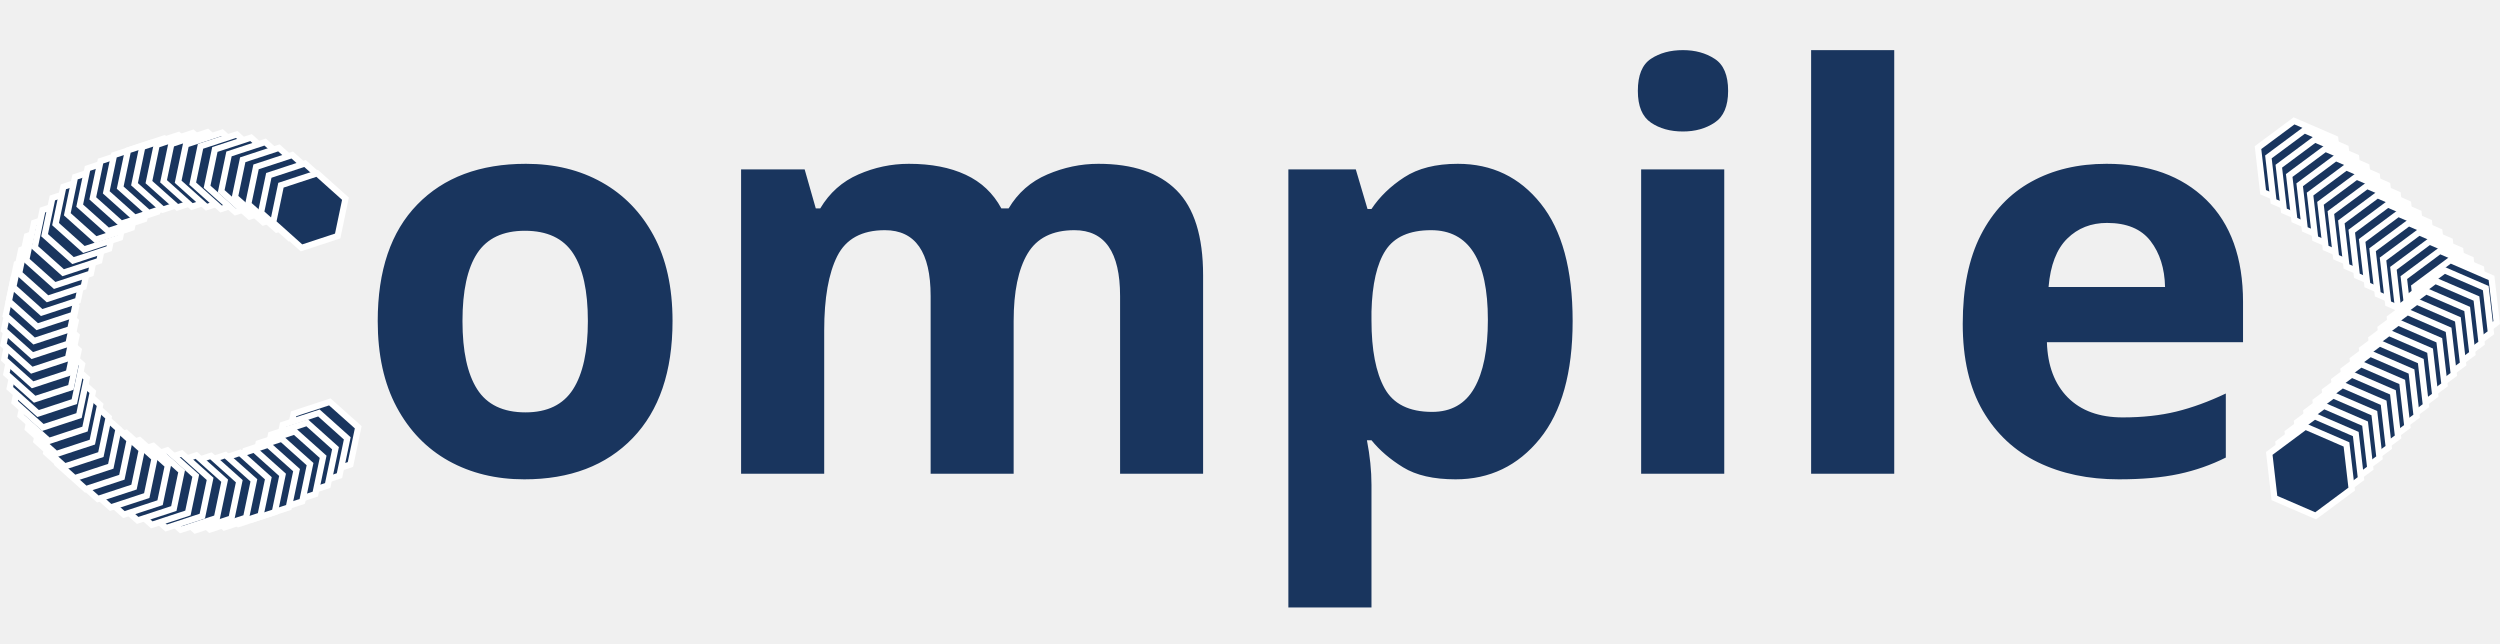
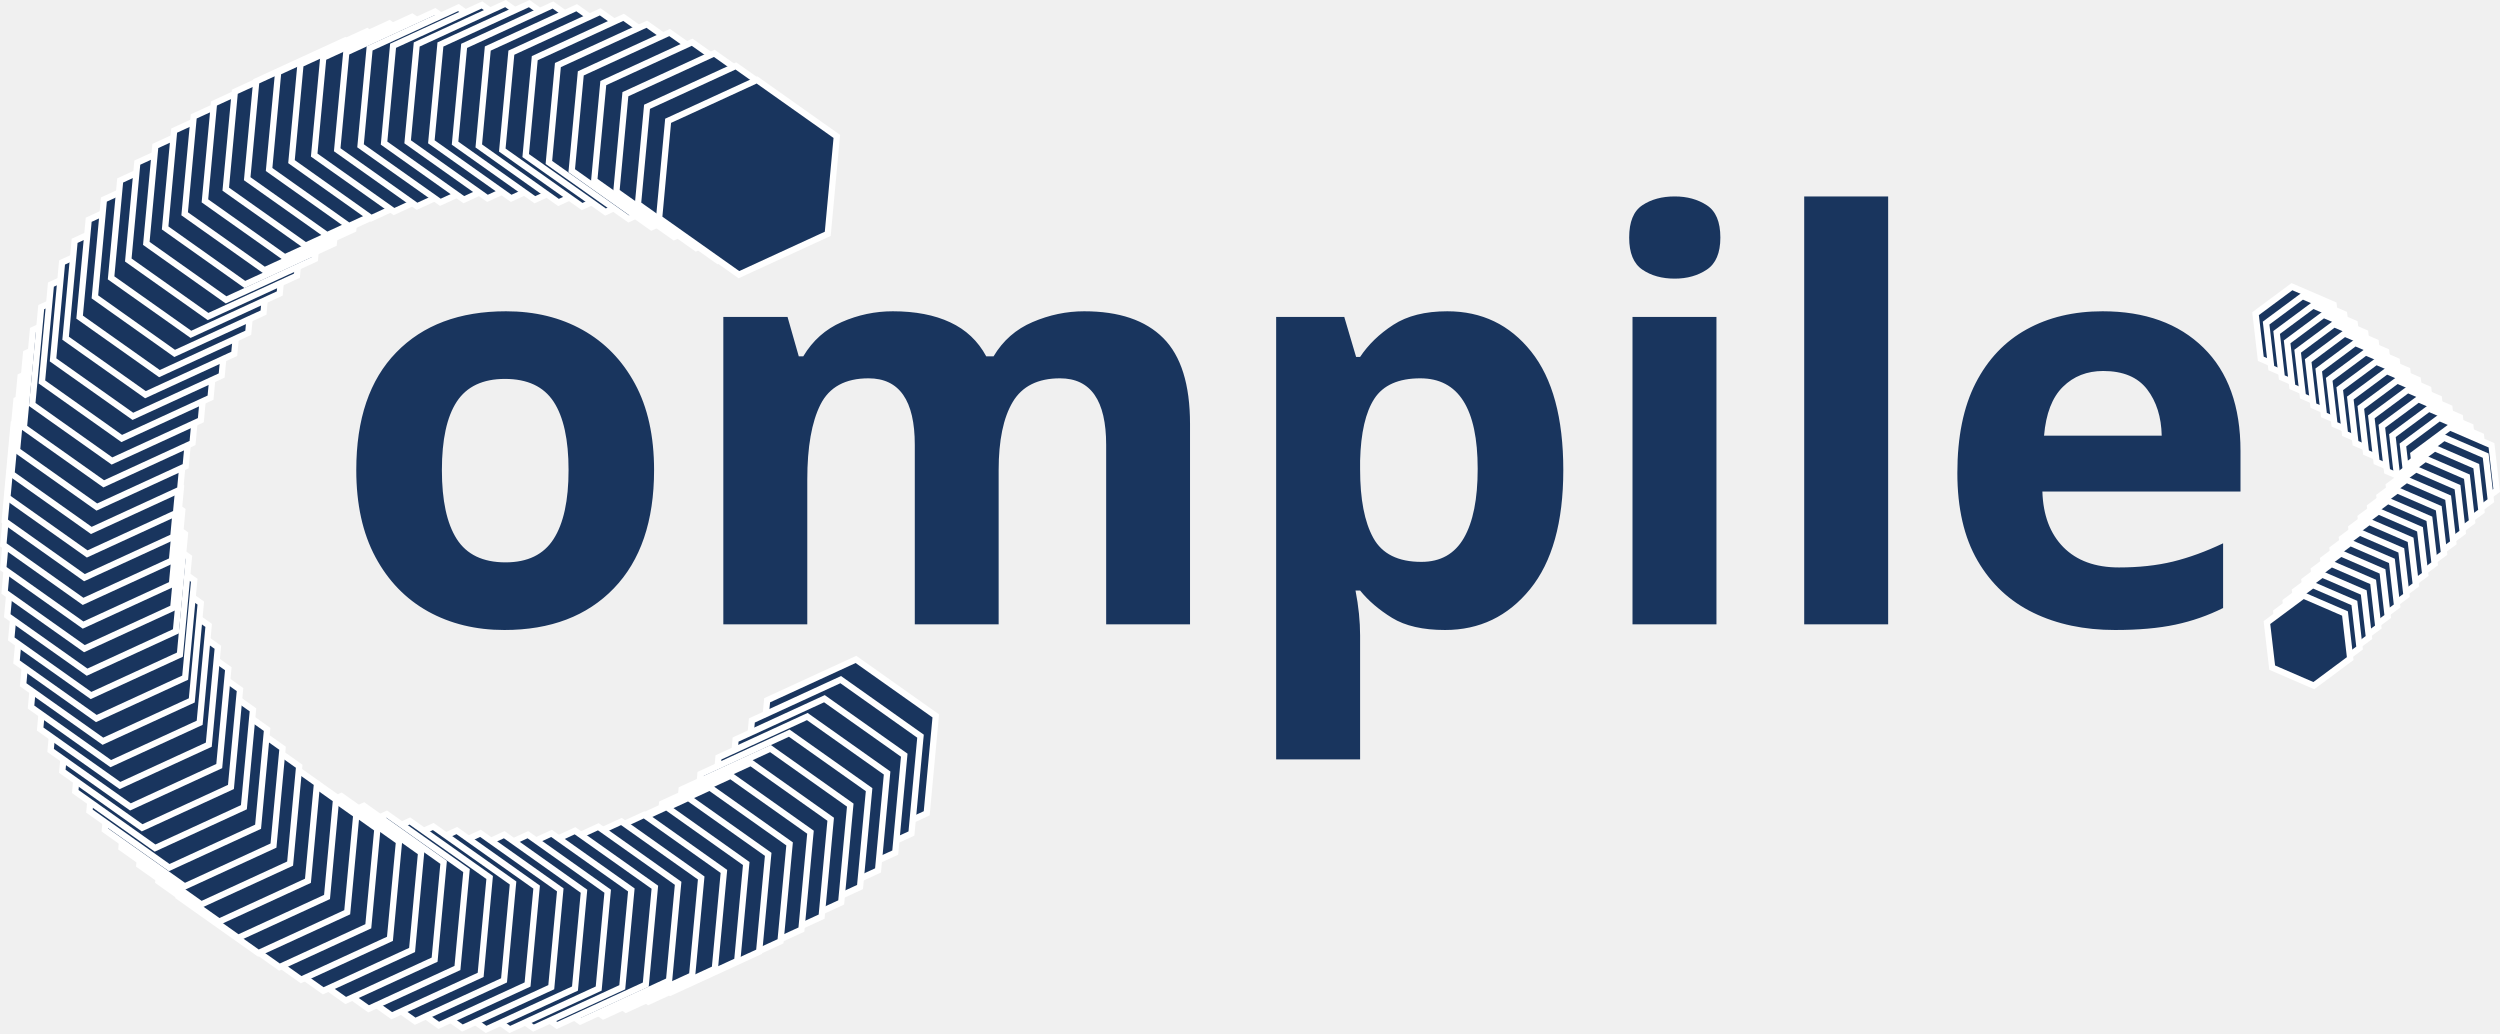
- <svg xmlns="http://www.w3.org/2000/svg" id="Layer_2" data-name="Layer 2" viewBox="0 0 403.72 103.9">
+ <svg xmlns="http://www.w3.org/2000/svg" id="Layer_2" data-name="Layer 2" viewBox="0 0 399.67 165.15">
  <defs>
    <style>
      .cls-1 {
        font-family: Fraunces-SemiBold, Fraunces;
        font-size: 90px;
        font-variation-settings: 'opsz' 9, 'wght' 600, 'SOFT' 0, 'WONK' 1;
        font-weight: 600;
      }

      .cls-1, .cls-2 {
        fill: #19355e;
      }

      .cls-2 {
        stroke: #fff;
        stroke-miterlimit: 10;
      }
    </style>
  </defs>
  <g id="Layer_2-2" data-name="Layer 2">
    <g>
      <g>
-         <polygon class="cls-2" points="57.85 69 53.26 64.9 47.42 66.82 46.16 72.83 50.75 76.93 56.59 75.01 57.85 69" />
-         <polygon class="cls-2" points="56.08 70.79 51.5 66.69 45.65 68.61 44.4 74.63 48.98 78.73 54.82 76.81 56.08 70.79" />
-         <polygon class="cls-2" points="54.18 72.38 49.6 68.28 43.76 70.2 42.5 76.22 47.08 80.32 52.92 78.4 54.18 72.38" />
-         <polygon class="cls-2" points="52.18 73.77 47.59 69.67 41.75 71.59 40.49 77.61 45.08 81.71 50.92 79.79 52.18 73.77" />
-         <polygon class="cls-2" points="50.07 74.95 45.49 70.85 39.65 72.77 38.39 78.78 42.97 82.88 48.81 80.97 50.07 74.95" />
-         <polygon class="cls-2" points="47.89 75.92 43.3 71.82 37.46 73.74 36.2 79.76 40.79 83.85 46.63 81.94 47.89 75.92" />
-         <polygon class="cls-2" points="45.63 76.68 41.05 72.58 35.21 74.5 33.95 80.52 38.53 84.62 44.38 82.7 45.63 76.68" />
-         <polygon class="cls-2" points="43.33 77.23 38.75 73.13 32.91 75.05 31.65 81.07 36.23 85.17 42.07 83.25 43.33 77.23" />
-         <polygon class="cls-2" points="41 77.57 36.41 73.48 30.57 75.39 29.31 81.41 33.9 85.51 39.74 83.59 41 77.57" />
-         <polygon class="cls-2" points="38.64 77.71 34.06 73.61 28.22 75.53 26.96 81.54 31.54 85.64 37.38 83.72 38.64 77.71" />
-         <polygon class="cls-2" points="36.28 77.63 31.7 73.53 25.86 75.45 24.6 81.46 29.18 85.56 35.02 83.64 36.28 77.63" />
-         <polygon class="cls-2" points="33.93 77.33 29.35 73.23 23.51 75.15 22.25 81.17 26.83 85.27 32.67 83.35 33.93 77.33" />
-         <polygon class="cls-2" points="31.61 76.82 27.02 72.72 21.18 74.64 19.93 80.66 24.51 84.76 30.35 82.84 31.61 76.82" />
-         <polygon class="cls-2" points="29.33 76.1 24.74 72 18.9 73.92 17.65 79.94 22.23 84.04 28.07 82.12 29.33 76.1" />
-         <polygon class="cls-2" points="27.11 75.16 22.52 71.07 16.68 72.98 15.42 79 20.01 83.1 25.85 81.18 27.11 75.16" />
-         <polygon class="cls-2" points="24.96 74.01 20.37 69.91 14.53 71.83 13.27 77.85 17.86 81.95 23.7 80.03 24.96 74.01" />
-         <polygon class="cls-2" points="22.9 72.64 18.31 68.54 12.47 70.46 11.21 76.48 15.8 80.58 21.64 78.66 22.9 72.64" />
-         <polygon class="cls-2" points="20.94 71.05 16.36 66.95 10.52 68.87 9.26 74.89 13.84 78.99 19.68 77.07 20.94 71.05" />
-         <polygon class="cls-2" points="19.14 69.28 14.56 65.18 8.72 67.1 7.46 73.12 12.04 77.22 17.89 75.3 19.14 69.28" />
-         <polygon class="cls-2" points="17.55 67.39 12.97 63.29 7.13 65.21 5.87 71.23 10.45 75.33 16.29 73.41 17.55 67.39" />
-         <polygon class="cls-2" points="16.17 65.38 11.59 61.28 5.74 63.2 4.49 69.22 9.07 73.32 14.91 71.4 16.17 65.38" />
-         <polygon class="cls-2" points="14.99 63.28 10.41 59.18 4.57 61.1 3.31 67.11 7.89 71.21 13.73 69.29 14.99 63.28" />
-         <polygon class="cls-2" points="14.02 61.09 9.44 56.99 3.6 58.91 2.34 64.93 6.92 69.03 12.76 67.11 14.02 61.09" />
-         <polygon class="cls-2" points="13.26 58.84 8.67 54.74 2.83 56.66 1.57 62.68 6.16 66.78 12 64.86 13.26 58.84" />
-         <polygon class="cls-2" points="12.7 56.54 8.12 52.44 2.28 54.36 1.02 60.38 5.6 64.47 11.45 62.56 12.7 56.54" />
-         <polygon class="cls-2" points="12.36 54.2 7.78 50.1 1.94 52.02 .68 58.04 5.26 62.14 11.1 60.22 12.36 54.2" />
-         <polygon class="cls-2" points="12.23 51.84 7.65 47.75 1.81 49.66 .55 55.68 5.13 59.78 10.97 57.86 12.23 51.84" />
-         <polygon class="cls-2" points="12.31 49.48 7.73 45.38 1.89 47.3 .63 53.32 5.21 57.42 11.05 55.5 12.31 49.48" />
-         <polygon class="cls-2" points="12.61 47.13 8.02 43.04 2.18 44.95 .92 50.97 5.51 55.07 11.35 53.15 12.61 47.13" />
-         <polygon class="cls-2" points="13.11 44.81 8.53 40.71 2.69 42.63 1.43 48.65 6.01 52.75 11.85 50.83 13.11 44.81" />
-         <polygon class="cls-2" points="13.83 42.53 9.25 38.43 3.41 40.35 2.15 46.37 6.73 50.47 12.58 48.55 13.83 42.53" />
-         <polygon class="cls-2" points="14.77 40.31 10.19 36.21 4.35 38.13 3.09 44.15 7.67 48.25 13.51 46.33 14.77 40.31" />
-         <polygon class="cls-2" points="15.93 38.16 11.34 34.06 5.5 35.98 4.24 42 8.83 46.1 14.67 44.18 15.93 38.16" />
-         <polygon class="cls-2" points="17.3 36.1 12.71 32 6.87 33.92 5.61 39.94 10.2 44.04 16.04 42.12 17.3 36.1" />
-         <polygon class="cls-2" points="18.89 34.15 14.3 30.05 8.46 31.97 7.2 37.98 11.79 42.08 17.63 40.16 18.89 34.15" />
-         <polygon class="cls-2" points="20.65 32.35 16.07 28.25 10.23 30.17 8.97 36.19 13.55 40.29 19.39 38.37 20.65 32.35" />
-         <polygon class="cls-2" points="22.55 30.76 17.97 26.66 12.12 28.58 10.87 34.6 15.45 38.7 21.29 36.78 22.55 30.76" />
-         <polygon class="cls-2" points="24.56 29.37 19.97 25.27 14.13 27.19 12.87 33.21 17.46 37.31 23.3 35.39 24.56 29.37" />
-         <polygon class="cls-2" points="26.66 28.19 22.08 24.1 16.24 26.01 14.98 32.03 19.56 36.13 25.4 34.21 26.66 28.19" />
-         <polygon class="cls-2" points="28.85 27.22 24.26 23.13 18.42 25.04 17.16 31.06 21.75 35.16 27.59 33.24 28.85 27.22" />
-         <polygon class="cls-2" points="31.1 26.46 26.51 22.36 20.67 24.28 19.41 30.3 24 34.4 29.84 32.48 31.1 26.46" />
-         <polygon class="cls-2" points="33.4 25.91 28.82 21.81 22.98 23.73 21.72 29.75 26.3 33.85 32.14 31.93 33.4 25.91" />
-         <polygon class="cls-2" points="35.74 25.57 31.15 21.47 25.31 23.39 24.05 29.41 28.64 33.5 34.48 31.59 35.74 25.57" />
-         <polygon class="cls-2" points="38.09 25.44 33.51 21.34 27.67 23.26 26.41 29.27 30.99 33.37 36.83 31.45 38.09 25.44" />
-         <polygon class="cls-2" points="40.45 25.52 35.87 21.42 30.03 23.34 28.77 29.35 33.35 33.45 39.19 31.53 40.45 25.52" />
-         <polygon class="cls-2" points="42.8 25.81 38.22 21.71 32.38 23.63 31.12 29.65 35.7 33.75 41.54 31.83 42.8 25.81" />
-         <polygon class="cls-2" points="45.12 26.32 40.54 22.22 34.7 24.14 33.44 30.16 38.02 34.25 43.87 32.34 45.12 26.32" />
-         <polygon class="cls-2" points="47.4 27.04 42.82 22.94 36.98 24.86 35.72 30.88 40.3 34.98 46.15 33.06 47.4 27.04" />
-         <polygon class="cls-2" points="49.63 27.98 45.04 23.88 39.2 25.8 37.94 31.82 42.53 35.91 48.37 34 49.63 27.98" />
-         <polygon class="cls-2" points="51.77 29.13 47.19 25.03 41.35 26.95 40.09 32.97 44.68 37.07 50.52 35.15 51.77 29.13" />
-         <polygon class="cls-2" points="53.84 30.5 49.25 26.4 43.41 28.32 42.15 34.34 46.74 38.44 52.58 36.52 53.84 30.5" />
-         <polygon class="cls-2" points="55.79 32.09 51.21 27.99 45.37 29.91 44.11 35.93 48.69 40.03 54.53 38.11 55.79 32.09" />
+         <polygon class="cls-2" points="149.6 114.45 136.84 105.42 122.64 111.95 121.19 127.51 133.95 136.55 148.15 130.02 149.6 114.45" />
+         <polygon class="cls-2" points="147.16 117.69 134.4 108.65 120.2 115.18 118.75 130.75 131.51 139.78 145.71 133.25 147.16 117.69" />
+         <polygon class="cls-2" points="144.56 120.73 131.8 111.7 117.6 118.23 116.15 133.79 128.91 142.83 143.12 136.3 144.56 120.73" />
+         <polygon class="cls-2" points="141.82 123.58 129.06 114.55 114.86 121.08 113.41 136.64 126.17 145.68 140.37 139.15 141.82 123.58" />
+         <polygon class="cls-2" points="138.94 126.24 126.18 117.21 111.98 123.74 110.53 139.3 123.29 148.34 137.49 141.81 138.94 126.24" />
+         <polygon class="cls-2" points="135.93 128.71 123.17 119.67 108.97 126.2 107.52 141.77 120.28 150.8 134.48 144.27 135.93 128.71" />
+         <polygon class="cls-2" points="132.8 130.97 120.04 121.94 105.84 128.47 104.39 144.03 117.15 153.07 131.35 146.54 132.8 130.97" />
+         <polygon class="cls-2" points="129.57 133.04 116.81 124.01 102.6 130.54 101.16 146.1 113.92 155.14 128.12 148.61 129.57 133.04" />
+         <polygon class="cls-2" points="126.23 134.91 113.47 125.88 99.27 132.41 97.82 147.97 110.58 157.01 124.78 150.48 126.23 134.91" />
+         <polygon class="cls-2" points="122.81 136.58 110.05 127.55 95.85 134.08 94.4 149.64 107.16 158.68 121.36 152.15 122.81 136.58" />
+         <polygon class="cls-2" points="119.3 138.05 106.55 129.01 92.34 135.54 90.9 151.11 103.65 160.14 117.86 153.61 119.3 138.05" />
+         <polygon class="cls-2" points="115.73 139.31 102.97 130.27 88.77 136.8 87.32 152.37 100.08 161.4 114.28 154.87 115.73 139.31" />
+         <polygon class="cls-2" points="112.1 140.36 99.34 131.33 85.13 137.86 83.69 153.42 96.45 162.46 110.65 155.93 112.1 140.36" />
+         <polygon class="cls-2" points="108.41 141.21 95.65 132.17 81.45 138.7 80 154.27 92.76 163.3 106.96 156.77 108.41 141.21" />
+         <polygon class="cls-2" points="104.69 141.84 91.93 132.81 77.73 139.34 76.28 154.9 89.04 163.94 103.24 157.41 104.69 141.84" />
+         <polygon class="cls-2" points="100.93 142.27 88.17 133.23 73.97 139.76 72.52 155.33 85.28 164.36 99.48 157.83 100.93 142.27" />
+         <polygon class="cls-2" points="97.15 142.48 84.39 133.44 70.19 139.97 68.74 155.54 81.5 164.58 95.71 158.04 97.15 142.48" />
+         <polygon class="cls-2" points="93.36 142.48 80.61 133.44 66.4 139.97 64.96 155.54 77.71 164.57 91.92 158.04 93.36 142.48" />
+         <polygon class="cls-2" points="89.57 142.26 76.81 133.22 62.61 139.75 61.16 155.32 73.92 164.35 88.13 157.82 89.57 142.26" />
+         <polygon class="cls-2" points="85.79 141.82 73.03 132.78 58.83 139.31 57.38 154.88 70.14 163.92 84.34 157.39 85.79 141.82" />
+         <polygon class="cls-2" points="82.02 141.16 69.26 132.13 55.06 138.66 53.61 154.22 66.37 163.26 80.58 156.73 82.02 141.16" />
+         <polygon class="cls-2" points="78.28 140.28 65.52 131.25 51.32 137.78 49.87 153.34 62.63 162.38 76.84 155.85 78.28 140.28" />
+         <polygon class="cls-2" points="74.58 139.18 61.82 130.15 47.62 136.68 46.17 152.24 58.93 161.28 73.13 154.75 74.58 139.18" />
+         <polygon class="cls-2" points="70.92 137.86 58.17 128.82 43.96 135.35 42.52 150.92 55.27 159.95 69.48 153.42 70.92 137.86" />
+         <polygon class="cls-2" points="67.32 136.31 54.57 127.27 40.36 133.8 38.92 149.37 51.67 158.4 65.88 151.87 67.32 136.31" />
+         <polygon class="cls-2" points="63.79 134.53 51.03 125.49 36.83 132.02 35.38 147.59 48.14 156.62 62.34 150.09 63.79 134.53" />
+         <polygon class="cls-2" points="60.33 132.52 47.57 123.48 33.37 130.01 31.92 145.58 44.68 154.61 58.88 148.08 60.33 132.52" />
+         <polygon class="cls-2" points="56.96 130.27 44.2 121.24 30 127.77 28.55 143.34 41.31 152.37 55.51 145.84 56.96 130.27" />
+         <polygon class="cls-2" points="53.72 127.84 40.97 118.8 26.76 125.33 25.32 140.9 38.07 149.93 52.28 143.4 53.72 127.84" />
+         <polygon class="cls-2" points="50.68 125.24 37.92 116.2 23.72 122.73 22.27 138.3 35.03 147.34 49.23 140.81 50.68 125.24" />
+         <polygon class="cls-2" points="47.83 122.5 35.07 113.46 20.87 119.99 19.42 135.56 32.18 144.59 46.38 138.06 47.83 122.5" />
+         <polygon class="cls-2" points="45.17 119.62 32.41 110.58 18.21 117.11 16.76 132.68 29.52 141.71 43.72 135.18 45.17 119.62" />
+         <polygon class="cls-2" points="42.7 116.61 29.95 107.57 15.74 114.1 14.3 129.67 27.05 138.7 41.26 132.17 42.7 116.61" />
+         <polygon class="cls-2" points="40.44 113.48 27.68 104.44 13.48 110.97 12.03 126.54 24.79 135.58 38.99 129.05 40.44 113.48" />
+         <polygon class="cls-2" points="38.37 110.24 25.61 101.21 11.41 107.74 9.96 123.3 22.72 132.34 36.92 125.81 38.37 110.24" />
+         <polygon class="cls-2" points="36.5 106.91 23.74 97.87 9.54 104.4 8.09 119.97 20.85 129 35.05 122.47 36.5 106.91" />
+         <polygon class="cls-2" points="34.83 103.48 22.07 94.45 7.87 100.98 6.42 116.55 19.18 125.58 33.38 119.05 34.83 103.48" />
+         <polygon class="cls-2" points="33.36 99.98 20.61 90.95 6.4 97.48 4.96 113.04 17.71 122.08 31.92 115.55 33.36 99.98" />
+         <polygon class="cls-2" points="32.1 96.41 19.35 87.37 5.14 93.9 3.7 109.47 16.45 118.5 30.66 111.97 32.1 96.41" />
+         <polygon class="cls-2" points="31.05 92.77 18.29 83.74 4.09 90.27 2.64 105.83 15.4 114.87 29.6 108.34 31.05 92.77" />
+         <polygon class="cls-2" points="30.2 89.09 17.45 80.05 3.24 86.58 1.8 102.15 14.55 111.19 28.76 104.66 30.2 89.09" />
+         <polygon class="cls-2" points="29.57 85.36 16.81 76.33 2.61 82.86 1.16 98.43 13.92 107.46 28.12 100.93 29.57 85.36" />
+         <polygon class="cls-2" points="29.14 81.61 16.39 72.57 2.18 79.1 .74 94.67 13.49 103.7 27.7 97.17 29.14 81.61" />
+         <polygon class="cls-2" points="28.93 77.83 16.17 68.8 1.97 75.33 .52 90.89 13.28 99.93 27.49 93.4 28.93 77.83" />
+         <polygon class="cls-2" points="28.93 74.04 16.18 65.01 1.97 71.54 .53 87.1 13.28 96.14 27.49 89.61 28.93 74.04" />
+         <polygon class="cls-2" points="29.15 70.25 16.4 61.21 2.19 67.74 .75 83.31 13.5 92.35 27.71 85.82 29.15 70.25" />
+         <polygon class="cls-2" points="29.59 66.47 16.83 57.43 2.63 63.96 1.18 79.53 13.94 88.56 28.14 82.03 29.59 66.47" />
+         <polygon class="cls-2" points="30.25 62.7 17.49 53.66 3.29 60.19 1.84 75.76 14.6 84.8 28.8 78.27 30.25 62.7" />
+         <polygon class="cls-2" points="31.13 58.96 18.37 49.93 4.17 56.46 2.72 72.02 15.48 81.06 29.68 74.53 31.13 58.96" />
+         <polygon class="cls-2" points="32.23 55.26 19.47 46.22 5.27 52.75 3.82 68.32 16.58 77.35 30.78 70.82 32.23 55.26" />
+         <polygon class="cls-2" points="33.55 51.6 20.8 42.57 6.59 49.1 5.15 64.66 17.9 73.7 32.11 67.17 33.55 51.6" />
+         <polygon class="cls-2" points="35.11 48 22.35 38.97 8.14 45.5 6.7 61.06 19.46 70.1 33.66 63.57 35.11 48" />
+         <polygon class="cls-2" points="36.89 44.47 24.13 35.43 9.92 41.96 8.48 57.53 21.24 66.56 35.44 60.03 36.89 44.47" />
+         <polygon class="cls-2" points="38.9 41.01 26.14 31.97 11.93 38.5 10.49 54.07 23.25 63.1 37.45 56.57 38.9 41.01" />
+         <polygon class="cls-2" points="41.14 37.64 28.38 28.6 14.18 35.13 12.73 50.7 25.49 59.73 39.69 53.2 41.14 37.64" />
+         <polygon class="cls-2" points="43.57 34.4 30.82 25.37 16.61 31.9 15.17 47.46 27.92 56.5 42.13 49.97 43.57 34.4" />
+         <polygon class="cls-2" points="46.17 31.36 33.41 22.32 19.21 28.85 17.76 44.42 30.52 53.45 44.72 46.92 46.17 31.36" />
+         <polygon class="cls-2" points="48.91 28.51 36.16 19.47 21.95 26 20.51 41.57 33.26 50.6 47.47 44.07 48.91 28.51" />
+         <polygon class="cls-2" points="51.79 25.85 39.04 16.81 24.83 23.34 23.39 38.91 36.14 47.94 50.35 41.41 51.79 25.85" />
+         <polygon class="cls-2" points="54.8 23.38 42.05 14.35 27.84 20.88 26.4 36.44 39.15 45.48 53.36 38.95 54.8 23.38" />
+         <polygon class="cls-2" points="57.93 21.12 45.17 12.08 30.97 18.61 29.52 34.18 42.28 43.21 56.48 36.68 57.93 21.12" />
+         <polygon class="cls-2" points="61.17 19.05 48.41 10.01 34.21 16.54 32.76 32.11 45.52 41.14 59.72 34.61 61.17 19.05" />
+         <polygon class="cls-2" points="64.5 17.18 51.74 8.14 37.54 14.67 36.09 30.24 48.85 39.27 63.06 32.74 64.5 17.18" />
+         <polygon class="cls-2" points="67.93 15.51 55.17 6.47 40.97 13 39.52 28.57 52.28 37.6 66.48 31.07 67.93 15.51" />
+         <polygon class="cls-2" points="71.43 14.04 58.67 5.01 44.47 11.54 43.02 27.1 55.78 36.14 69.98 29.61 71.43 14.04" />
+         <polygon class="cls-2" points="75 12.78 62.25 3.75 48.04 10.28 46.6 25.84 59.35 34.88 73.56 28.35 75 12.78" />
+         <polygon class="cls-2" points="78.64 11.73 65.88 2.69 51.68 9.22 50.23 24.79 62.99 33.82 77.19 27.29 78.64 11.73" />
+         <polygon class="cls-2" points="82.32 10.88 69.56 1.85 55.36 8.38 53.91 23.94 66.67 32.98 80.87 26.45 82.32 10.88" />
+         <polygon class="cls-2" points="86.05 10.25 73.29 1.21 59.09 7.74 57.64 23.31 70.4 32.34 84.6 25.81 86.05 10.25" />
+         <polygon class="cls-2" points="89.8 9.82 77.05 .79 62.84 7.32 61.4 22.88 74.15 31.92 88.36 25.39 89.8 9.82" />
+         <polygon class="cls-2" points="93.58 9.61 80.82 .57 66.62 7.11 65.17 22.67 77.93 31.71 92.13 25.18 93.58 9.61" />
+         <polygon class="cls-2" points="97.37 9.61 84.61 .58 70.41 7.11 68.96 22.67 81.72 31.71 95.92 25.18 97.37 9.61" />
+         <polygon class="cls-2" points="101.16 9.83 88.4 .8 74.2 7.33 72.75 22.89 85.51 31.93 99.71 25.4 101.16 9.83" />
+         <polygon class="cls-2" points="104.94 10.27 92.19 1.23 77.98 7.76 76.54 23.33 89.29 32.37 103.5 25.84 104.94 10.27" />
+         <polygon class="cls-2" points="108.71 10.93 95.95 1.89 81.75 8.42 80.3 23.99 93.06 33.02 107.26 26.49 108.71 10.93" />
+         <polygon class="cls-2" points="112.45 11.81 99.69 2.77 85.49 9.3 84.04 24.87 96.8 33.9 111 27.37 112.45 11.81" />
+         <polygon class="cls-2" points="116.15 12.91 103.4 3.87 89.19 10.4 87.75 25.97 100.5 35 114.71 28.47 116.15 12.91" />
+         <polygon class="cls-2" points="119.81 14.23 107.05 5.2 92.85 11.73 91.4 27.29 104.16 36.33 118.36 29.8 119.81 14.23" />
+         <polygon class="cls-2" points="123.41 15.78 110.65 6.75 96.45 13.28 95 28.84 107.76 37.88 121.96 31.35 123.41 15.78" />
+         <polygon class="cls-2" points="126.94 17.56 114.19 8.53 99.98 15.06 98.54 30.62 111.29 39.66 125.5 33.13 126.94 17.56" />
+         <polygon class="cls-2" points="130.4 19.57 117.64 10.54 103.44 17.07 101.99 32.63 114.75 41.67 128.96 35.14 130.4 19.57" />
+         <polygon class="cls-2" points="133.78 21.81 121.02 12.78 106.81 19.31 105.37 34.88 118.13 43.91 132.33 37.38 133.78 21.81" />
      </g>
-       <text class="cls-1" transform="translate(56.95 76.5)">
+       <text class="cls-1" transform="translate(52.91 99.81)">
        <tspan x="0" y="0">ompile</tspan>
      </text>
      <g>
-         <polygon class="cls-2" points="365.47 31.04 372.13 33.92 377.95 29.6 377.11 22.4 370.46 19.52 364.64 23.84 365.47 31.04" />
-         <polygon class="cls-2" points="367.15 32.54 373.81 35.42 379.63 31.1 378.8 23.9 372.14 21.02 366.32 25.34 367.15 32.54" />
-         <polygon class="cls-2" points="368.83 34.04 375.49 36.92 381.31 32.6 380.48 25.39 373.82 22.51 368 26.84 368.83 34.04" />
-         <polygon class="cls-2" points="370.52 35.54 377.17 38.42 383 34.1 382.16 26.89 375.51 24.01 369.68 28.34 370.52 35.54" />
-         <polygon class="cls-2" points="372.2 37.04 378.86 39.92 384.68 35.6 383.84 28.39 377.19 25.51 371.37 29.84 372.2 37.04" />
-         <polygon class="cls-2" points="373.88 38.54 380.54 41.42 386.36 37.1 385.53 29.89 378.87 27.01 373.05 31.34 373.88 38.54" />
-         <polygon class="cls-2" points="375.57 40.04 382.22 42.92 388.04 38.59 387.21 31.39 380.55 28.51 374.73 32.83 375.57 40.04" />
-         <polygon class="cls-2" points="377.25 41.54 383.9 44.42 389.73 40.09 388.89 32.89 382.24 30.01 376.41 34.33 377.25 41.54" />
-         <polygon class="cls-2" points="378.93 43.04 385.59 45.92 391.41 41.59 390.57 34.39 383.92 31.51 378.1 35.83 378.93 43.04" />
-         <polygon class="cls-2" points="380.61 44.54 387.27 47.42 393.09 43.09 392.26 35.89 385.6 33.01 379.78 37.33 380.61 44.54" />
-         <polygon class="cls-2" points="382.3 46.04 388.95 48.92 394.77 44.59 393.94 37.39 387.28 34.51 381.46 38.83 382.3 46.04" />
-         <polygon class="cls-2" points="383.98 47.53 390.63 50.41 396.46 46.09 395.62 38.89 388.97 36.01 383.14 40.33 383.98 47.53" />
-         <polygon class="cls-2" points="385.66 49.03 392.32 51.91 398.14 47.59 397.31 40.39 390.65 37.51 384.83 41.83 385.66 49.03" />
-         <polygon class="cls-2" points="387.34 50.53 394 53.41 399.82 49.09 398.99 41.88 392.33 39 386.51 43.33 387.34 50.53" />
-         <polygon class="cls-2" points="389.03 52.03 395.68 54.91 401.5 50.59 400.67 43.38 394.01 40.5 388.19 44.83 389.03 52.03" />
-         <polygon class="cls-2" points="390.71 53.53 397.36 56.41 403.19 52.09 402.35 44.88 395.7 42 389.88 46.33 390.71 53.53" />
-         <polygon class="cls-2" points="389.78 55.18 396.43 58.06 402.25 53.74 401.42 46.53 394.76 43.65 388.94 47.98 389.78 55.18" />
-         <polygon class="cls-2" points="388.28 56.86 394.93 59.74 400.75 55.42 399.92 48.21 393.26 45.34 387.44 49.66 388.28 56.86" />
-         <polygon class="cls-2" points="386.78 58.55 393.43 61.43 399.26 57.1 398.42 49.9 391.77 47.02 385.94 51.34 386.78 58.55" />
-         <polygon class="cls-2" points="385.28 60.23 391.93 63.11 397.76 58.78 396.92 51.58 390.27 48.7 384.44 53.02 385.28 60.23" />
-         <polygon class="cls-2" points="383.78 61.91 390.44 64.79 396.26 60.47 395.42 53.26 388.77 50.38 382.95 54.71 383.78 61.91" />
-         <polygon class="cls-2" points="382.28 63.59 388.94 66.47 394.76 62.15 393.92 54.95 387.27 52.07 381.45 56.39 382.28 63.59" />
-         <polygon class="cls-2" points="380.78 65.28 387.44 68.16 393.26 63.83 392.43 56.63 385.77 53.75 379.95 58.07 380.78 65.28" />
-         <polygon class="cls-2" points="379.28 66.96 385.94 69.84 391.76 65.51 390.93 58.31 384.27 55.43 378.45 59.76 379.28 66.96" />
-         <polygon class="cls-2" points="377.78 68.64 384.44 71.52 390.26 67.2 389.43 59.99 382.77 57.11 376.95 61.44 377.78 68.64" />
-         <polygon class="cls-2" points="376.28 70.32 382.94 73.2 388.76 68.88 387.93 61.68 381.27 58.8 375.45 63.12 376.28 70.32" />
-         <polygon class="cls-2" points="374.78 72.01 381.44 74.89 387.26 70.56 386.43 63.36 379.77 60.48 373.95 64.8 374.78 72.01" />
-         <polygon class="cls-2" points="373.29 73.69 379.94 76.57 385.76 72.25 384.93 65.04 378.27 62.16 372.45 66.49 373.29 73.69" />
-         <polygon class="cls-2" points="371.79 75.37 378.44 78.25 384.26 73.93 383.43 66.72 376.77 63.84 370.95 68.17 371.79 75.37" />
-         <polygon class="cls-2" points="370.29 77.06 376.94 79.93 382.77 75.61 381.93 68.41 375.28 65.53 369.45 69.85 370.29 77.06" />
-         <polygon class="cls-2" points="368.79 78.74 375.44 81.62 381.27 77.29 380.43 70.09 373.78 67.21 367.95 71.53 368.79 78.74" />
-         <polygon class="cls-2" points="367.29 80.42 373.95 83.3 379.77 78.98 378.93 71.77 372.28 68.89 366.46 73.22 367.29 80.42" />
+         <polygon class="cls-2" points="361.43 57.36 368.08 60.24 373.9 55.91 373.07 48.71 366.41 45.83 360.59 50.15 361.43 57.36" />
+         <polygon class="cls-2" points="363.11 58.85 369.77 61.73 375.59 57.41 374.75 50.21 368.1 47.33 362.28 51.65 363.11 58.85" />
+         <polygon class="cls-2" points="364.79 60.35 371.45 63.23 377.27 58.91 376.44 51.7 369.78 48.83 363.96 53.15 364.79 60.35" />
+         <polygon class="cls-2" points="366.47 61.85 373.13 64.73 378.95 60.41 378.12 53.2 371.46 50.32 365.64 54.65 366.47 61.85" />
+         <polygon class="cls-2" points="368.16 63.35 374.81 66.23 380.64 61.91 379.8 54.7 373.15 51.82 367.32 56.15 368.16 63.35" />
+         <polygon class="cls-2" points="369.84 64.85 376.5 67.73 382.32 63.41 381.48 56.2 374.83 53.32 369.01 57.65 369.84 64.85" />
+         <polygon class="cls-2" points="371.52 66.35 378.18 69.23 384 64.91 383.17 57.7 376.51 54.82 370.69 59.15 371.52 66.35" />
+         <polygon class="cls-2" points="373.21 67.85 379.86 70.73 385.68 66.4 384.85 59.2 378.19 56.32 372.37 60.64 373.21 67.85" />
+         <polygon class="cls-2" points="374.89 69.35 381.54 72.23 387.37 67.9 386.53 60.7 379.88 57.82 374.05 62.14 374.89 69.35" />
+         <polygon class="cls-2" points="376.57 70.85 383.23 73.73 389.05 69.4 388.21 62.2 381.56 59.32 375.74 63.64 376.57 70.85" />
+         <polygon class="cls-2" points="378.25 72.35 384.91 75.23 390.73 70.9 389.9 63.7 383.24 60.82 377.42 65.14 378.25 72.35" />
+         <polygon class="cls-2" points="379.94 73.85 386.59 76.73 392.41 72.4 391.58 65.2 384.92 62.32 379.1 66.64 379.94 73.85" />
+         <polygon class="cls-2" points="381.62 75.34 388.27 78.22 394.1 73.9 393.26 66.7 386.61 63.82 380.78 68.14 381.62 75.34" />
+         <polygon class="cls-2" points="383.3 76.84 389.96 79.72 395.78 75.4 394.94 68.19 388.29 65.32 382.47 69.64 383.3 76.84" />
+         <polygon class="cls-2" points="384.98 78.34 391.64 81.22 397.46 76.9 396.63 69.69 389.97 66.81 384.15 71.14 384.98 78.34" />
+         <polygon class="cls-2" points="386.67 79.84 393.32 82.72 399.14 78.4 398.31 71.19 391.65 68.31 385.83 72.64 386.67 79.84" />
+         <polygon class="cls-2" points="385.73 81.49 392.39 84.37 398.21 80.05 397.38 72.84 390.72 69.96 384.9 74.29 385.73 81.49" />
+         <polygon class="cls-2" points="384.23 83.17 390.89 86.05 396.71 81.73 395.88 74.53 389.22 71.65 383.4 75.97 384.23 83.17" />
+         <polygon class="cls-2" points="382.73 84.86 389.39 87.74 395.21 83.41 394.38 76.21 387.72 73.33 381.9 77.65 382.73 84.86" />
+         <polygon class="cls-2" points="381.24 86.54 387.89 89.42 393.71 85.1 392.88 77.89 386.22 75.01 380.4 79.34 381.24 86.54" />
+         <polygon class="cls-2" points="379.74 88.22 386.39 91.1 392.21 86.78 391.38 79.57 384.72 76.69 378.9 81.02 379.74 88.22" />
+         <polygon class="cls-2" points="378.24 89.9 384.89 92.78 390.72 88.46 389.88 81.26 383.23 78.38 377.4 82.7 378.24 89.9" />
+         <polygon class="cls-2" points="376.74 91.59 383.39 94.47 389.22 90.14 388.38 82.94 381.73 80.06 375.9 84.38 376.74 91.59" />
+         <polygon class="cls-2" points="375.24 93.27 381.9 96.15 387.72 91.83 386.88 84.62 380.23 81.74 374.41 86.07 375.24 93.27" />
+         <polygon class="cls-2" points="373.74 94.95 380.4 97.83 386.22 93.51 385.38 86.3 378.73 83.42 372.91 87.75 373.74 94.95" />
+         <polygon class="cls-2" points="372.24 96.64 378.9 99.52 384.72 95.19 383.89 87.99 377.23 85.11 371.41 89.43 372.24 96.64" />
+         <polygon class="cls-2" points="370.74 98.32 377.4 101.2 383.22 96.87 382.39 89.67 375.73 86.79 369.91 91.11 370.74 98.32" />
+         <polygon class="cls-2" points="369.24 100 375.9 102.88 381.72 98.56 380.89 91.35 374.23 88.47 368.41 92.8 369.24 100" />
+         <polygon class="cls-2" points="367.74 101.68 374.4 104.56 380.22 100.24 379.39 93.03 372.73 90.15 366.91 94.48 367.74 101.68" />
+         <polygon class="cls-2" points="366.24 103.37 372.9 106.25 378.72 101.92 377.89 94.72 371.23 91.84 365.41 96.16 366.24 103.37" />
+         <polygon class="cls-2" points="364.75 105.05 371.4 107.93 377.22 103.6 376.39 96.4 369.73 93.52 363.91 97.84 364.75 105.05" />
+         <polygon class="cls-2" points="363.25 106.73 369.9 109.61 375.72 105.29 374.89 98.08 368.23 95.2 362.41 99.53 363.25 106.73" />
      </g>
    </g>
  </g>
</svg>
